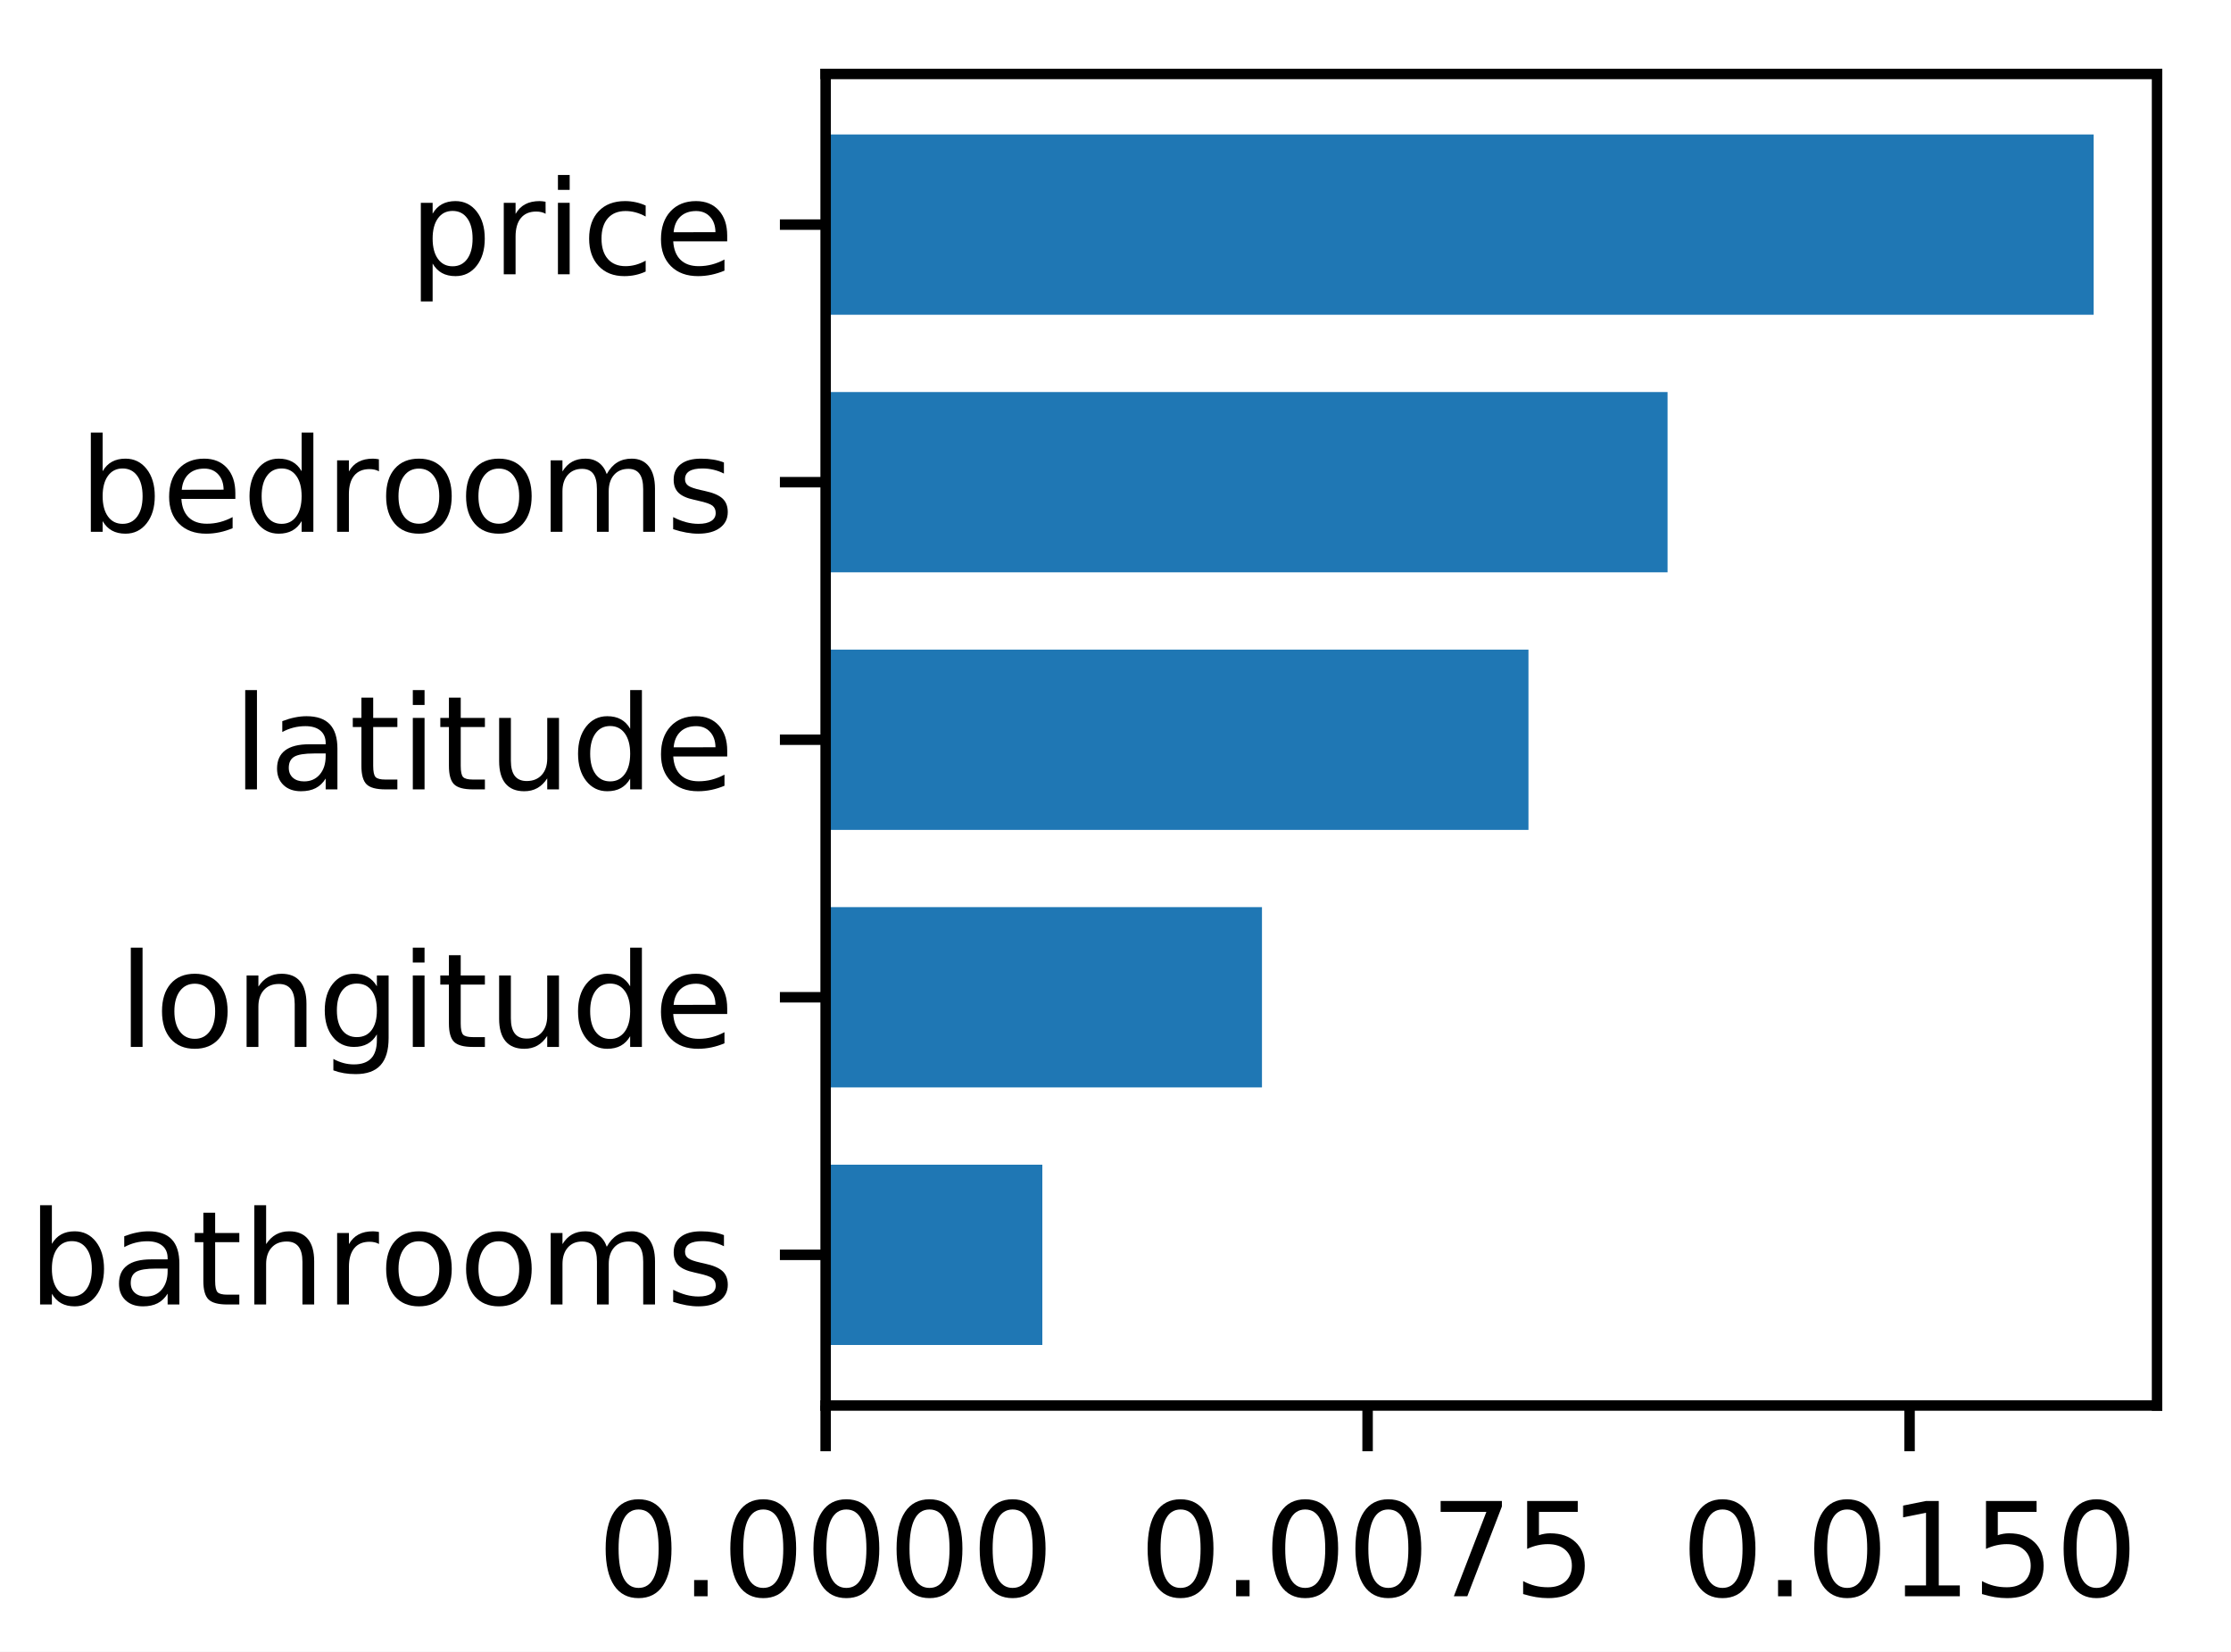
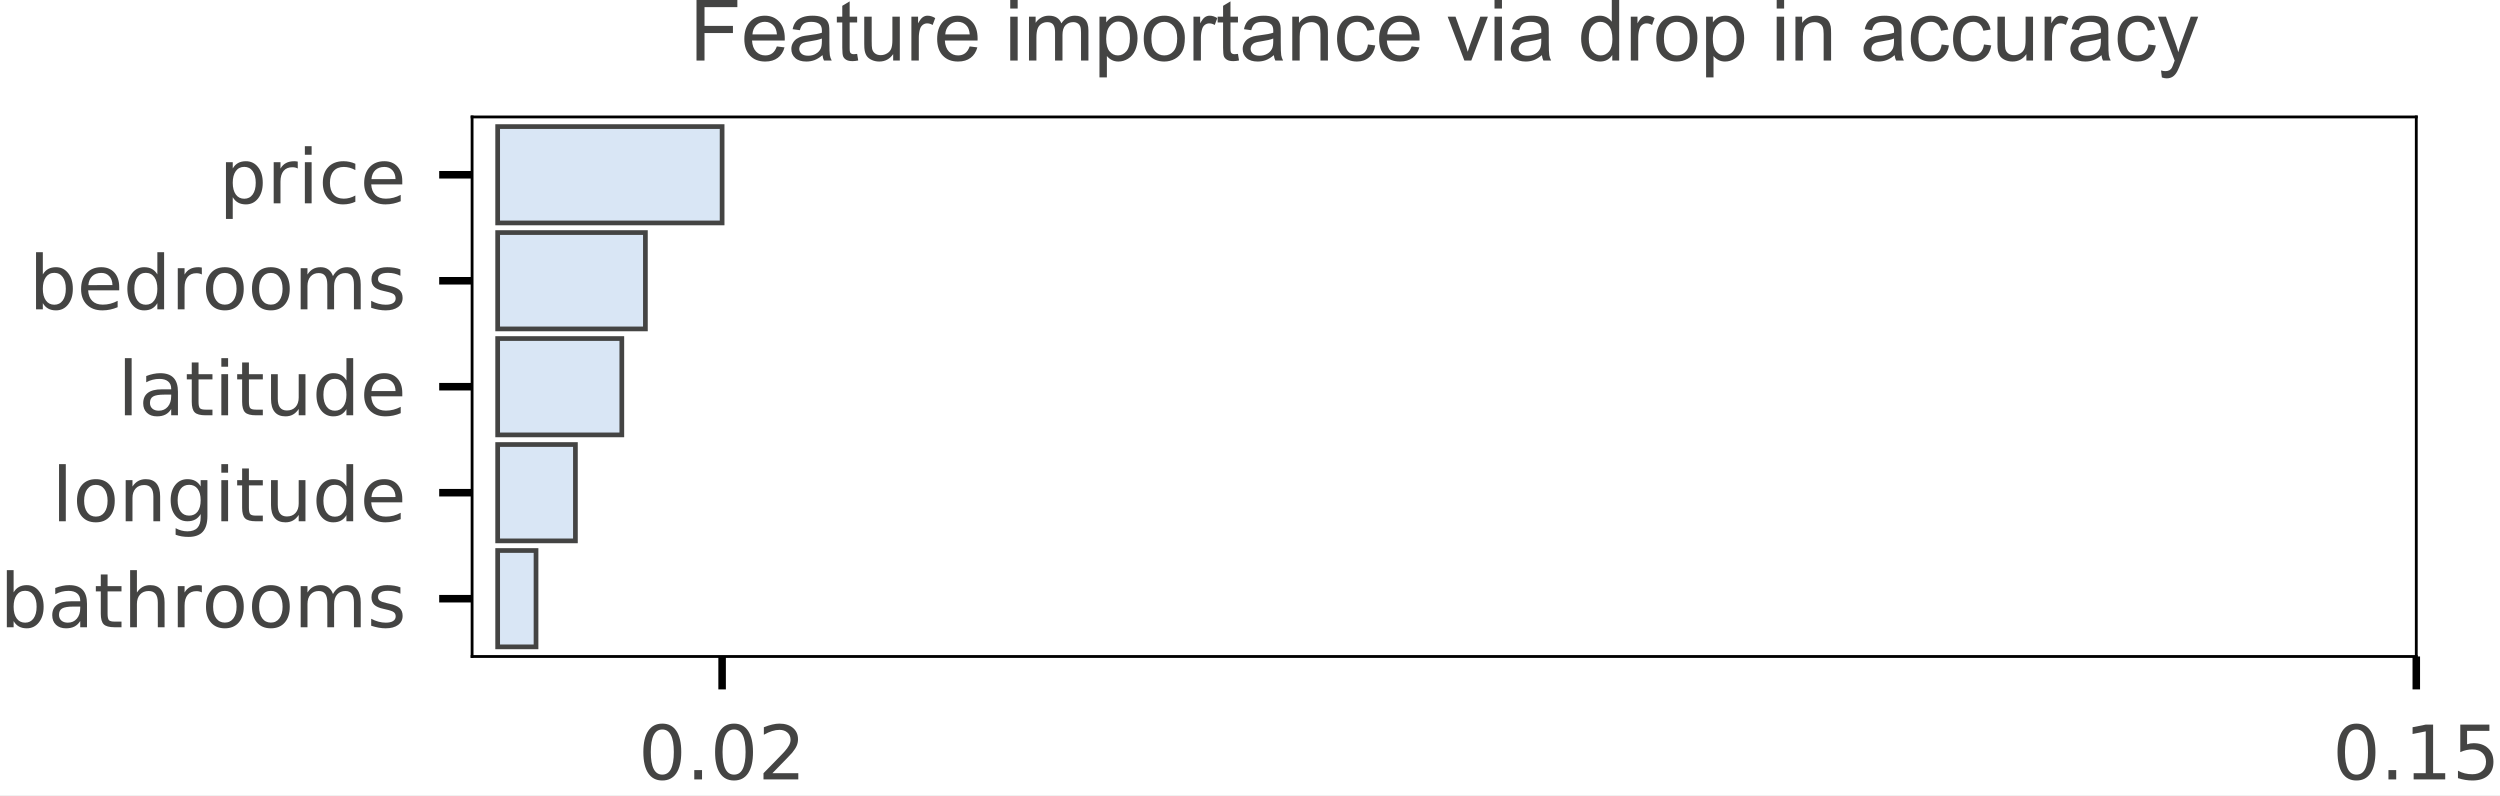
- <svg xmlns="http://www.w3.org/2000/svg" xmlns:xlink="http://www.w3.org/1999/xlink" height="126.398pt" version="1.1" viewBox="0 0 170.75 126.398" width="170.75pt">
+ <svg xmlns="http://www.w3.org/2000/svg" xmlns:xlink="http://www.w3.org/1999/xlink" height="84.585pt" version="1.1" viewBox="0 0 265.967 84.585" width="265.967pt">
  <defs>
    <style type="text/css">
*{stroke-linecap:butt;stroke-linejoin:round;}
  </style>
  </defs>
  <g id="figure_1">
    <g id="patch_1">
-       <path d="M 0 126.398  L 170.75 126.398  L 170.75 0  L 0 0  z " style="fill:#ffffff;" />
+       <path d="M 0 84.585  L 265.967 84.585  L 265.967 0  L 0 0  z " style="fill:#ffffff;" />
    </g>
    <g id="axes_1">
      <g id="patch_2">
-         <path d="M 63.19 107.56  L 165.09 107.56  L 165.09 5.66  L 63.19 5.66  z " style="fill:#ffffff;" />
+         <path d="M 50.224 69.842  L 257.061 69.842  L 257.061 12.442  L 50.224 12.442  z " style="fill:#ffffff;" />
      </g>
      <g id="patch_3">
-         <path clip-path="url(#p3dbb330b33)" d="M 63.19 102.928  L 79.775 102.928  L 79.775 89.131  L 63.19 89.131  z " style="fill:#1f77b4;" />
+         <path clip-path="url(#p0bde8d46e2)" d="M 52.945 13.467  L 76.823 13.467  L 76.823 23.717  L 52.945 23.717  z " style="fill:#d9e6f5;stroke:#444443;stroke-linejoin:miter;stroke-width:0.5;" />
      </g>
      <g id="patch_4">
-         <path clip-path="url(#p3dbb330b33)" d="M 63.19 83.218  L 96.585 83.218  L 96.585 69.421  L 63.19 69.421  z " style="fill:#1f77b4;" />
+         <path clip-path="url(#p0bde8d46e2)" d="M 52.945 24.742  L 68.662 24.742  L 68.662 34.992  L 52.945 34.992  z " style="fill:#d9e6f5;stroke:#444443;stroke-linejoin:miter;stroke-width:0.5;" />
      </g>
      <g id="patch_5">
-         <path clip-path="url(#p3dbb330b33)" d="M 63.19 63.508  L 116.981 63.508  L 116.981 49.712  L 63.19 49.712  z " style="fill:#1f77b4;" />
+         <path clip-path="url(#p0bde8d46e2)" d="M 52.945 36.017  L 66.153 36.017  L 66.153 46.267  L 52.945 46.267  z " style="fill:#d9e6f5;stroke:#444443;stroke-linejoin:miter;stroke-width:0.5;" />
      </g>
      <g id="patch_6">
-         <path clip-path="url(#p3dbb330b33)" d="M 63.19 43.799  L 127.627 43.799  L 127.627 30.002  L 63.19 30.002  z " style="fill:#1f77b4;" />
+         <path clip-path="url(#p0bde8d46e2)" d="M 52.945 47.292  L 61.217 47.292  L 61.217 57.542  L 52.945 57.542  z " style="fill:#d9e6f5;stroke:#444443;stroke-linejoin:miter;stroke-width:0.5;" />
      </g>
      <g id="patch_7">
-         <path clip-path="url(#p3dbb330b33)" d="M 63.19 24.089  L 160.237 24.089  L 160.237 10.292  L 63.19 10.292  z " style="fill:#1f77b4;" />
+         <path clip-path="url(#p0bde8d46e2)" d="M 52.945 58.567  L 57.026 58.567  L 57.026 68.817  L 52.945 68.817  z " style="fill:#d9e6f5;stroke:#444443;stroke-linejoin:miter;stroke-width:0.5;" />
      </g>
      <g id="matplotlib.axis_1">
        <g id="xtick_1">
          <g id="line2d_1">
            <defs>
-               <path d="M 0 0  L 0 3.5  " id="m2625e9da99" style="stroke:#000000;stroke-width:0.8;" />
-             </defs>
-             <g>
-               <use style="stroke:#000000;stroke-width:0.8;" x="63.19" xlink:href="#m2625e9da99" y="107.56" />
+               <path d="M 0 0  L 0 3.5  " id="m0cca041484" style="stroke:#000000;stroke-width:0.8;" />
+             </defs>
+             <g>
+               <use style="stroke:#000000;stroke-width:0.8;" x="76.823" xlink:href="#m0cca041484" y="69.842" />
            </g>
          </g>
          <g id="text_1">
            <defs>
              <path d="M 31.781 66.406  Q 24.172 66.406 20.328 58.906  Q 16.5 51.422 16.5 36.375  Q 16.5 21.391 20.328 13.891  Q 24.172 6.391 31.781 6.391  Q 39.453 6.391 43.281 13.891  Q 47.125 21.391 47.125 36.375  Q 47.125 51.422 43.281 58.906  Q 39.453 66.406 31.781 66.406  z M 31.781 74.219  Q 44.047 74.219 50.516 64.516  Q 56.984 54.828 56.984 36.375  Q 56.984 17.969 50.516 8.266  Q 44.047 -1.422 31.781 -1.422  Q 19.531 -1.422 13.062 8.266  Q 6.594 17.969 6.594 36.375  Q 6.594 54.828 13.062 64.516  Q 19.531 74.219 31.781 74.219  z " id="DejaVuSans-30" />
              <path d="M 10.688 12.406  L 21 12.406  L 21 0  L 10.688 0  z " id="DejaVuSans-2e" />
-             </defs>
-             <g transform="translate(45.69438 122.1584)scale(0.1 -0.1)">
+               <path d="M 19.188 8.297  L 53.609 8.297  L 53.609 0  L 7.328 0  L 7.328 8.297  Q 12.938 14.109 22.625 23.891  Q 32.328 33.688 34.812 36.531  Q 39.547 41.844 41.422 45.531  Q 43.312 49.219 43.312 52.781  Q 43.312 58.594 39.234 62.25  Q 35.156 65.922 28.609 65.922  Q 23.969 65.922 18.812 64.312  Q 13.672 62.703 7.812 59.422  L 7.812 69.391  Q 13.766 71.781 18.938 73  Q 24.125 74.219 28.422 74.219  Q 39.75 74.219 46.484 68.547  Q 53.219 62.891 53.219 53.422  Q 53.219 48.922 51.531 44.891  Q 49.859 40.875 45.406 35.406  Q 44.188 33.984 37.641 27.219  Q 31.109 20.453 19.188 8.297  z " id="DejaVuSans-32" />
+             </defs>
+             <g style="fill:#444443;" transform="translate(67.91709 82.92078)scale(0.08 -0.08)">
              <use xlink:href="#DejaVuSans-30" />
              <use x="63.623" xlink:href="#DejaVuSans-2e" />
              <use x="95.41" xlink:href="#DejaVuSans-30" />
-               <use x="159.033" xlink:href="#DejaVuSans-30" />
-               <use x="222.656" xlink:href="#DejaVuSans-30" />
-               <use x="286.279" xlink:href="#DejaVuSans-30" />
+               <use x="159.033" xlink:href="#DejaVuSans-32" />
            </g>
          </g>
        </g>
        <g id="xtick_2">
          <g id="line2d_2">
            <g>
-               <use style="stroke:#000000;stroke-width:0.8;" x="104.669" xlink:href="#m2625e9da99" y="107.56" />
+               <use style="stroke:#000000;stroke-width:0.8;" x="257.061" xlink:href="#m0cca041484" y="69.842" />
            </g>
          </g>
          <g id="text_2">
            <defs>
-               <path d="M 8.203 72.906  L 55.078 72.906  L 55.078 68.703  L 28.609 0  L 18.312 0  L 43.219 64.594  L 8.203 64.594  z " id="DejaVuSans-37" />
+               <path d="M 12.406 8.297  L 28.516 8.297  L 28.516 63.922  L 10.984 60.406  L 10.984 69.391  L 28.422 72.906  L 38.281 72.906  L 38.281 8.297  L 54.391 8.297  L 54.391 0  L 12.406 0  z " id="DejaVuSans-31" />
              <path d="M 10.797 72.906  L 49.516 72.906  L 49.516 64.594  L 19.828 64.594  L 19.828 46.734  Q 21.969 47.469 24.109 47.828  Q 26.266 48.188 28.422 48.188  Q 40.625 48.188 47.75 41.5  Q 54.891 34.812 54.891 23.391  Q 54.891 11.625 47.562 5.094  Q 40.234 -1.422 26.906 -1.422  Q 22.312 -1.422 17.547 -0.641  Q 12.797 0.141 7.719 1.703  L 7.719 11.625  Q 12.109 9.234 16.797 8.062  Q 21.484 6.891 26.703 6.891  Q 35.156 6.891 40.078 11.328  Q 45.016 15.766 45.016 23.391  Q 45.016 31 40.078 35.438  Q 35.156 39.891 26.703 39.891  Q 22.75 39.891 18.812 39.016  Q 14.891 38.141 10.797 36.281  z " id="DejaVuSans-35" />
            </defs>
-             <g transform="translate(87.17383 122.1584)scale(0.1 -0.1)">
+             <g style="fill:#444443;" transform="translate(248.155 82.92078)scale(0.08 -0.08)">
              <use xlink:href="#DejaVuSans-30" />
              <use x="63.623" xlink:href="#DejaVuSans-2e" />
-               <use x="95.41" xlink:href="#DejaVuSans-30" />
-               <use x="159.033" xlink:href="#DejaVuSans-30" />
-               <use x="222.656" xlink:href="#DejaVuSans-37" />
-               <use x="286.279" xlink:href="#DejaVuSans-35" />
-             </g>
-           </g>
-         </g>
-         <g id="xtick_3">
-           <g id="line2d_3">
-             <g>
-               <use style="stroke:#000000;stroke-width:0.8;" x="146.149" xlink:href="#m2625e9da99" y="107.56" />
-             </g>
-           </g>
-           <g id="text_3">
-             <defs>
-               <path d="M 12.406 8.297  L 28.516 8.297  L 28.516 63.922  L 10.984 60.406  L 10.984 69.391  L 28.422 72.906  L 38.281 72.906  L 38.281 8.297  L 54.391 8.297  L 54.391 0  L 12.406 0  z " id="DejaVuSans-31" />
-             </defs>
-             <g transform="translate(128.6533 122.1584)scale(0.1 -0.1)">
-               <use xlink:href="#DejaVuSans-30" />
-               <use x="63.623" xlink:href="#DejaVuSans-2e" />
-               <use x="95.41" xlink:href="#DejaVuSans-30" />
-               <use x="159.033" xlink:href="#DejaVuSans-31" />
-               <use x="222.656" xlink:href="#DejaVuSans-35" />
-               <use x="286.279" xlink:href="#DejaVuSans-30" />
+               <use x="95.41" xlink:href="#DejaVuSans-31" />
+               <use x="159.033" xlink:href="#DejaVuSans-35" />
            </g>
          </g>
        </g>
      </g>
      <g id="matplotlib.axis_2">
        <g id="ytick_1">
+           <g id="line2d_3">
+             <defs>
+               <path d="M 0 0  L -3.5 0  " id="md24288e0cf" style="stroke:#000000;stroke-width:0.8;" />
+             </defs>
+             <g>
+               <use style="stroke:#000000;stroke-width:0.8;" x="50.224" xlink:href="#md24288e0cf" y="18.592" />
+             </g>
+           </g>
+           <g id="text_3">
+             <defs>
+               <path d="M 18.109 8.203  L 18.109 -20.797  L 9.078 -20.797  L 9.078 54.688  L 18.109 54.688  L 18.109 46.391  Q 20.953 51.266 25.266 53.625  Q 29.594 56 35.594 56  Q 45.562 56 51.781 48.094  Q 58.016 40.188 58.016 27.297  Q 58.016 14.406 51.781 6.484  Q 45.562 -1.422 35.594 -1.422  Q 29.594 -1.422 25.266 0.953  Q 20.953 3.328 18.109 8.203  z M 48.688 27.297  Q 48.688 37.203 44.609 42.844  Q 40.531 48.484 33.406 48.484  Q 26.266 48.484 22.188 42.844  Q 18.109 37.203 18.109 27.297  Q 18.109 17.391 22.188 11.75  Q 26.266 6.109 33.406 6.109  Q 40.531 6.109 44.609 11.75  Q 48.688 17.391 48.688 27.297  z " id="DejaVuSans-70" />
+               <path d="M 41.109 46.297  Q 39.594 47.172 37.812 47.578  Q 36.031 48 33.891 48  Q 26.266 48 22.188 43.047  Q 18.109 38.094 18.109 28.812  L 18.109 0  L 9.078 0  L 9.078 54.688  L 18.109 54.688  L 18.109 46.188  Q 20.953 51.172 25.484 53.578  Q 30.031 56 36.531 56  Q 37.453 56 38.578 55.875  Q 39.703 55.766 41.062 55.516  z " id="DejaVuSans-72" />
+               <path d="M 9.422 54.688  L 18.406 54.688  L 18.406 0  L 9.422 0  z M 9.422 75.984  L 18.406 75.984  L 18.406 64.594  L 9.422 64.594  z " id="DejaVuSans-69" />
+               <path d="M 48.781 52.594  L 48.781 44.188  Q 44.969 46.297 41.141 47.344  Q 37.312 48.391 33.406 48.391  Q 24.656 48.391 19.812 42.844  Q 14.984 37.312 14.984 27.297  Q 14.984 17.281 19.812 11.734  Q 24.656 6.203 33.406 6.203  Q 37.312 6.203 41.141 7.25  Q 44.969 8.297 48.781 10.406  L 48.781 2.094  Q 45.016 0.344 40.984 -0.531  Q 36.969 -1.422 32.422 -1.422  Q 20.062 -1.422 12.781 6.344  Q 5.516 14.109 5.516 27.297  Q 5.516 40.672 12.859 48.328  Q 20.219 56 33.016 56  Q 37.156 56 41.109 55.141  Q 45.062 54.297 48.781 52.594  z " id="DejaVuSans-63" />
+               <path d="M 56.203 29.594  L 56.203 25.203  L 14.891 25.203  Q 15.484 15.922 20.484 11.062  Q 25.484 6.203 34.422 6.203  Q 39.594 6.203 44.453 7.469  Q 49.312 8.734 54.109 11.281  L 54.109 2.781  Q 49.266 0.734 44.188 -0.344  Q 39.109 -1.422 33.891 -1.422  Q 20.797 -1.422 13.156 6.188  Q 5.516 13.812 5.516 26.812  Q 5.516 40.234 12.766 48.109  Q 20.016 56 32.328 56  Q 43.359 56 49.781 48.891  Q 56.203 41.797 56.203 29.594  z M 47.219 32.234  Q 47.125 39.594 43.094 43.984  Q 39.062 48.391 32.422 48.391  Q 24.906 48.391 20.391 44.141  Q 15.875 39.891 15.188 32.172  z " id="DejaVuSans-65" />
+             </defs>
+             <g style="fill:#444443;" transform="translate(23.3125 21.63141)scale(0.08 -0.08)">
+               <use xlink:href="#DejaVuSans-70" />
+               <use x="63.477" xlink:href="#DejaVuSans-72" />
+               <use x="104.59" xlink:href="#DejaVuSans-69" />
+               <use x="132.373" xlink:href="#DejaVuSans-63" />
+               <use x="187.354" xlink:href="#DejaVuSans-65" />
+             </g>
+           </g>
+         </g>
+         <g id="ytick_2">
          <g id="line2d_4">
-             <defs>
-               <path d="M 0 0  L -3.5 0  " id="mf8d663010f" style="stroke:#000000;stroke-width:0.8;" />
-             </defs>
-             <g>
-               <use style="stroke:#000000;stroke-width:0.8;" x="63.19" xlink:href="#mf8d663010f" y="96.03" />
+             <g>
+               <use style="stroke:#000000;stroke-width:0.8;" x="50.224" xlink:href="#md24288e0cf" y="29.867" />
            </g>
          </g>
          <g id="text_4">
            <defs>
              <path d="M 48.688 27.297  Q 48.688 37.203 44.609 42.844  Q 40.531 48.484 33.406 48.484  Q 26.266 48.484 22.188 42.844  Q 18.109 37.203 18.109 27.297  Q 18.109 17.391 22.188 11.75  Q 26.266 6.109 33.406 6.109  Q 40.531 6.109 44.609 11.75  Q 48.688 17.391 48.688 27.297  z M 18.109 46.391  Q 20.953 51.266 25.266 53.625  Q 29.594 56 35.594 56  Q 45.562 56 51.781 48.094  Q 58.016 40.188 58.016 27.297  Q 58.016 14.406 51.781 6.484  Q 45.562 -1.422 35.594 -1.422  Q 29.594 -1.422 25.266 0.953  Q 20.953 3.328 18.109 8.203  L 18.109 0  L 9.078 0  L 9.078 75.984  L 18.109 75.984  z " id="DejaVuSans-62" />
-               <path d="M 34.281 27.484  Q 23.391 27.484 19.188 25  Q 14.984 22.516 14.984 16.5  Q 14.984 11.719 18.141 8.906  Q 21.297 6.109 26.703 6.109  Q 34.188 6.109 38.703 11.406  Q 43.219 16.703 43.219 25.484  L 43.219 27.484  z M 52.203 31.203  L 52.203 0  L 43.219 0  L 43.219 8.297  Q 40.141 3.328 35.547 0.953  Q 30.953 -1.422 24.312 -1.422  Q 15.922 -1.422 10.953 3.297  Q 6 8.016 6 15.922  Q 6 25.141 12.172 29.828  Q 18.359 34.516 30.609 34.516  L 43.219 34.516  L 43.219 35.406  Q 43.219 41.609 39.141 45  Q 35.062 48.391 27.688 48.391  Q 23 48.391 18.547 47.266  Q 14.109 46.141 10.016 43.891  L 10.016 52.203  Q 14.938 54.109 19.578 55.047  Q 24.219 56 28.609 56  Q 40.484 56 46.344 49.844  Q 52.203 43.703 52.203 31.203  z " id="DejaVuSans-61" />
-               <path d="M 18.312 70.219  L 18.312 54.688  L 36.812 54.688  L 36.812 47.703  L 18.312 47.703  L 18.312 18.016  Q 18.312 11.328 20.141 9.422  Q 21.969 7.516 27.594 7.516  L 36.812 7.516  L 36.812 0  L 27.594 0  Q 17.188 0 13.234 3.875  Q 9.281 7.766 9.281 18.016  L 9.281 47.703  L 2.688 47.703  L 2.688 54.688  L 9.281 54.688  L 9.281 70.219  z " id="DejaVuSans-74" />
-               <path d="M 54.891 33.016  L 54.891 0  L 45.906 0  L 45.906 32.719  Q 45.906 40.484 42.875 44.328  Q 39.844 48.188 33.797 48.188  Q 26.516 48.188 22.312 43.547  Q 18.109 38.922 18.109 30.906  L 18.109 0  L 9.078 0  L 9.078 75.984  L 18.109 75.984  L 18.109 46.188  Q 21.344 51.125 25.703 53.562  Q 30.078 56 35.797 56  Q 45.219 56 50.047 50.172  Q 54.891 44.344 54.891 33.016  z " id="DejaVuSans-68" />
-               <path d="M 41.109 46.297  Q 39.594 47.172 37.812 47.578  Q 36.031 48 33.891 48  Q 26.266 48 22.188 43.047  Q 18.109 38.094 18.109 28.812  L 18.109 0  L 9.078 0  L 9.078 54.688  L 18.109 54.688  L 18.109 46.188  Q 20.953 51.172 25.484 53.578  Q 30.031 56 36.531 56  Q 37.453 56 38.578 55.875  Q 39.703 55.766 41.062 55.516  z " id="DejaVuSans-72" />
+               <path d="M 45.406 46.391  L 45.406 75.984  L 54.391 75.984  L 54.391 0  L 45.406 0  L 45.406 8.203  Q 42.578 3.328 38.25 0.953  Q 33.938 -1.422 27.875 -1.422  Q 17.969 -1.422 11.734 6.484  Q 5.516 14.406 5.516 27.297  Q 5.516 40.188 11.734 48.094  Q 17.969 56 27.875 56  Q 33.938 56 38.25 53.625  Q 42.578 51.266 45.406 46.391  z M 14.797 27.297  Q 14.797 17.391 18.875 11.75  Q 22.953 6.109 30.078 6.109  Q 37.203 6.109 41.297 11.75  Q 45.406 17.391 45.406 27.297  Q 45.406 37.203 41.297 42.844  Q 37.203 48.484 30.078 48.484  Q 22.953 48.484 18.875 42.844  Q 14.797 37.203 14.797 27.297  z " id="DejaVuSans-64" />
              <path d="M 30.609 48.391  Q 23.391 48.391 19.188 42.75  Q 14.984 37.109 14.984 27.297  Q 14.984 17.484 19.156 11.844  Q 23.344 6.203 30.609 6.203  Q 37.797 6.203 41.984 11.859  Q 46.188 17.531 46.188 27.297  Q 46.188 37.016 41.984 42.703  Q 37.797 48.391 30.609 48.391  z M 30.609 56  Q 42.328 56 49.016 48.375  Q 55.719 40.766 55.719 27.297  Q 55.719 13.875 49.016 6.219  Q 42.328 -1.422 30.609 -1.422  Q 18.844 -1.422 12.172 6.219  Q 5.516 13.875 5.516 27.297  Q 5.516 40.766 12.172 48.375  Q 18.844 56 30.609 56  z " id="DejaVuSans-6f" />
              <path d="M 52 44.188  Q 55.375 50.25 60.062 53.125  Q 64.75 56 71.094 56  Q 79.641 56 84.281 50.016  Q 88.922 44.047 88.922 33.016  L 88.922 0  L 79.891 0  L 79.891 32.719  Q 79.891 40.578 77.094 44.375  Q 74.312 48.188 68.609 48.188  Q 61.625 48.188 57.562 43.547  Q 53.516 38.922 53.516 30.906  L 53.516 0  L 44.484 0  L 44.484 32.719  Q 44.484 40.625 41.703 44.406  Q 38.922 48.188 33.109 48.188  Q 26.219 48.188 22.156 43.531  Q 18.109 38.875 18.109 30.906  L 18.109 0  L 9.078 0  L 9.078 54.688  L 18.109 54.688  L 18.109 46.188  Q 21.188 51.219 25.484 53.609  Q 29.781 56 35.688 56  Q 41.656 56 45.828 52.969  Q 50 49.953 52 44.188  z " id="DejaVuSans-6d" />
              <path d="M 44.281 53.078  L 44.281 44.578  Q 40.484 46.531 36.375 47.5  Q 32.281 48.484 27.875 48.484  Q 21.188 48.484 17.844 46.438  Q 14.5 44.391 14.5 40.281  Q 14.5 37.156 16.891 35.375  Q 19.281 33.594 26.516 31.984  L 29.594 31.297  Q 39.156 29.25 43.188 25.516  Q 47.219 21.781 47.219 15.094  Q 47.219 7.469 41.188 3.016  Q 35.156 -1.422 24.609 -1.422  Q 20.219 -1.422 15.453 -0.562  Q 10.688 0.297 5.422 2  L 5.422 11.281  Q 10.406 8.688 15.234 7.391  Q 20.062 6.109 24.812 6.109  Q 31.156 6.109 34.562 8.281  Q 37.984 10.453 37.984 14.406  Q 37.984 18.062 35.516 20.016  Q 33.062 21.969 24.703 23.781  L 21.578 24.516  Q 13.234 26.266 9.516 29.906  Q 5.812 33.547 5.812 39.891  Q 5.812 47.609 11.281 51.797  Q 16.75 56 26.812 56  Q 31.781 56 36.172 55.266  Q 40.578 54.547 44.281 53.078  z " id="DejaVuSans-73" />
            </defs>
-             <g transform="translate(2.16 99.82895)scale(0.1 -0.1)">
+             <g style="fill:#444443;" transform="translate(3.1075 32.90641)scale(0.08 -0.08)">
+               <use xlink:href="#DejaVuSans-62" />
+               <use x="63.477" xlink:href="#DejaVuSans-65" />
+               <use x="125" xlink:href="#DejaVuSans-64" />
+               <use x="188.477" xlink:href="#DejaVuSans-72" />
+               <use x="229.559" xlink:href="#DejaVuSans-6f" />
+               <use x="290.74" xlink:href="#DejaVuSans-6f" />
+               <use x="351.922" xlink:href="#DejaVuSans-6d" />
+               <use x="449.334" xlink:href="#DejaVuSans-73" />
+             </g>
+           </g>
+         </g>
+         <g id="ytick_3">
+           <g id="line2d_5">
+             <g>
+               <use style="stroke:#000000;stroke-width:0.8;" x="50.224" xlink:href="#md24288e0cf" y="41.142" />
+             </g>
+           </g>
+           <g id="text_5">
+             <defs>
+               <path d="M 9.422 75.984  L 18.406 75.984  L 18.406 0  L 9.422 0  z " id="DejaVuSans-6c" />
+               <path d="M 34.281 27.484  Q 23.391 27.484 19.188 25  Q 14.984 22.516 14.984 16.5  Q 14.984 11.719 18.141 8.906  Q 21.297 6.109 26.703 6.109  Q 34.188 6.109 38.703 11.406  Q 43.219 16.703 43.219 25.484  L 43.219 27.484  z M 52.203 31.203  L 52.203 0  L 43.219 0  L 43.219 8.297  Q 40.141 3.328 35.547 0.953  Q 30.953 -1.422 24.312 -1.422  Q 15.922 -1.422 10.953 3.297  Q 6 8.016 6 15.922  Q 6 25.141 12.172 29.828  Q 18.359 34.516 30.609 34.516  L 43.219 34.516  L 43.219 35.406  Q 43.219 41.609 39.141 45  Q 35.062 48.391 27.688 48.391  Q 23 48.391 18.547 47.266  Q 14.109 46.141 10.016 43.891  L 10.016 52.203  Q 14.938 54.109 19.578 55.047  Q 24.219 56 28.609 56  Q 40.484 56 46.344 49.844  Q 52.203 43.703 52.203 31.203  z " id="DejaVuSans-61" />
+               <path d="M 18.312 70.219  L 18.312 54.688  L 36.812 54.688  L 36.812 47.703  L 18.312 47.703  L 18.312 18.016  Q 18.312 11.328 20.141 9.422  Q 21.969 7.516 27.594 7.516  L 36.812 7.516  L 36.812 0  L 27.594 0  Q 17.188 0 13.234 3.875  Q 9.281 7.766 9.281 18.016  L 9.281 47.703  L 2.688 47.703  L 2.688 54.688  L 9.281 54.688  L 9.281 70.219  z " id="DejaVuSans-74" />
+               <path d="M 8.5 21.578  L 8.5 54.688  L 17.484 54.688  L 17.484 21.922  Q 17.484 14.156 20.5 10.266  Q 23.531 6.391 29.594 6.391  Q 36.859 6.391 41.078 11.031  Q 45.312 15.672 45.312 23.688  L 45.312 54.688  L 54.297 54.688  L 54.297 0  L 45.312 0  L 45.312 8.406  Q 42.047 3.422 37.719 1  Q 33.406 -1.422 27.688 -1.422  Q 18.266 -1.422 13.375 4.438  Q 8.5 10.297 8.5 21.578  z M 31.109 56  z " id="DejaVuSans-75" />
+             </defs>
+             <g style="fill:#444443;" transform="translate(12.5325 44.18141)scale(0.08 -0.08)">
+               <use xlink:href="#DejaVuSans-6c" />
+               <use x="27.783" xlink:href="#DejaVuSans-61" />
+               <use x="89.062" xlink:href="#DejaVuSans-74" />
+               <use x="128.271" xlink:href="#DejaVuSans-69" />
+               <use x="156.055" xlink:href="#DejaVuSans-74" />
+               <use x="195.264" xlink:href="#DejaVuSans-75" />
+               <use x="258.643" xlink:href="#DejaVuSans-64" />
+               <use x="322.119" xlink:href="#DejaVuSans-65" />
+             </g>
+           </g>
+         </g>
+         <g id="ytick_4">
+           <g id="line2d_6">
+             <g>
+               <use style="stroke:#000000;stroke-width:0.8;" x="50.224" xlink:href="#md24288e0cf" y="52.417" />
+             </g>
+           </g>
+           <g id="text_6">
+             <defs>
+               <path d="M 54.891 33.016  L 54.891 0  L 45.906 0  L 45.906 32.719  Q 45.906 40.484 42.875 44.328  Q 39.844 48.188 33.797 48.188  Q 26.516 48.188 22.312 43.547  Q 18.109 38.922 18.109 30.906  L 18.109 0  L 9.078 0  L 9.078 54.688  L 18.109 54.688  L 18.109 46.188  Q 21.344 51.125 25.703 53.562  Q 30.078 56 35.797 56  Q 45.219 56 50.047 50.172  Q 54.891 44.344 54.891 33.016  z " id="DejaVuSans-6e" />
+               <path d="M 45.406 27.984  Q 45.406 37.75 41.375 43.109  Q 37.359 48.484 30.078 48.484  Q 22.859 48.484 18.828 43.109  Q 14.797 37.75 14.797 27.984  Q 14.797 18.266 18.828 12.891  Q 22.859 7.516 30.078 7.516  Q 37.359 7.516 41.375 12.891  Q 45.406 18.266 45.406 27.984  z M 54.391 6.781  Q 54.391 -7.172 48.188 -13.984  Q 42 -20.797 29.203 -20.797  Q 24.469 -20.797 20.266 -20.094  Q 16.062 -19.391 12.109 -17.922  L 12.109 -9.188  Q 16.062 -11.328 19.922 -12.344  Q 23.781 -13.375 27.781 -13.375  Q 36.625 -13.375 41.016 -8.766  Q 45.406 -4.156 45.406 5.172  L 45.406 9.625  Q 42.625 4.781 38.281 2.391  Q 33.938 0 27.875 0  Q 17.828 0 11.672 7.656  Q 5.516 15.328 5.516 27.984  Q 5.516 40.672 11.672 48.328  Q 17.828 56 27.875 56  Q 33.938 56 38.281 53.609  Q 42.625 51.219 45.406 46.391  L 45.406 54.688  L 54.391 54.688  z " id="DejaVuSans-67" />
+             </defs>
+             <g style="fill:#444443;" transform="translate(5.5275 55.45641)scale(0.08 -0.08)">
+               <use xlink:href="#DejaVuSans-6c" />
+               <use x="27.783" xlink:href="#DejaVuSans-6f" />
+               <use x="88.965" xlink:href="#DejaVuSans-6e" />
+               <use x="152.344" xlink:href="#DejaVuSans-67" />
+               <use x="215.82" xlink:href="#DejaVuSans-69" />
+               <use x="243.604" xlink:href="#DejaVuSans-74" />
+               <use x="282.812" xlink:href="#DejaVuSans-75" />
+               <use x="346.191" xlink:href="#DejaVuSans-64" />
+               <use x="409.668" xlink:href="#DejaVuSans-65" />
+             </g>
+           </g>
+         </g>
+         <g id="ytick_5">
+           <g id="line2d_7">
+             <g>
+               <use style="stroke:#000000;stroke-width:0.8;" x="50.224" xlink:href="#md24288e0cf" y="63.692" />
+             </g>
+           </g>
+           <g id="text_7">
+             <defs>
+               <path d="M 54.891 33.016  L 54.891 0  L 45.906 0  L 45.906 32.719  Q 45.906 40.484 42.875 44.328  Q 39.844 48.188 33.797 48.188  Q 26.516 48.188 22.312 43.547  Q 18.109 38.922 18.109 30.906  L 18.109 0  L 9.078 0  L 9.078 75.984  L 18.109 75.984  L 18.109 46.188  Q 21.344 51.125 25.703 53.562  Q 30.078 56 35.797 56  Q 45.219 56 50.047 50.172  Q 54.891 44.344 54.891 33.016  z " id="DejaVuSans-68" />
+             </defs>
+             <g style="fill:#444443;" transform="translate(0 66.73141)scale(0.08 -0.08)">
              <use xlink:href="#DejaVuSans-62" />
              <use x="63.477" xlink:href="#DejaVuSans-61" />
              <use x="124.756" xlink:href="#DejaVuSans-74" />
              <use x="163.965" xlink:href="#DejaVuSans-68" />
              <use x="227.344" xlink:href="#DejaVuSans-72" />
              <use x="268.426" xlink:href="#DejaVuSans-6f" />
              <use x="329.607" xlink:href="#DejaVuSans-6f" />
              <use x="390.789" xlink:href="#DejaVuSans-6d" />
              <use x="488.201" xlink:href="#DejaVuSans-73" />
            </g>
          </g>
        </g>
-         <g id="ytick_2">
-           <g id="line2d_5">
-             <g>
-               <use style="stroke:#000000;stroke-width:0.8;" x="63.19" xlink:href="#mf8d663010f" y="76.32" />
-             </g>
-           </g>
-           <g id="text_5">
-             <defs>
-               <path d="M 9.422 75.984  L 18.406 75.984  L 18.406 0  L 9.422 0  z " id="DejaVuSans-6c" />
-               <path d="M 54.891 33.016  L 54.891 0  L 45.906 0  L 45.906 32.719  Q 45.906 40.484 42.875 44.328  Q 39.844 48.188 33.797 48.188  Q 26.516 48.188 22.312 43.547  Q 18.109 38.922 18.109 30.906  L 18.109 0  L 9.078 0  L 9.078 54.688  L 18.109 54.688  L 18.109 46.188  Q 21.344 51.125 25.703 53.562  Q 30.078 56 35.797 56  Q 45.219 56 50.047 50.172  Q 54.891 44.344 54.891 33.016  z " id="DejaVuSans-6e" />
-               <path d="M 45.406 27.984  Q 45.406 37.75 41.375 43.109  Q 37.359 48.484 30.078 48.484  Q 22.859 48.484 18.828 43.109  Q 14.797 37.75 14.797 27.984  Q 14.797 18.266 18.828 12.891  Q 22.859 7.516 30.078 7.516  Q 37.359 7.516 41.375 12.891  Q 45.406 18.266 45.406 27.984  z M 54.391 6.781  Q 54.391 -7.172 48.188 -13.984  Q 42 -20.797 29.203 -20.797  Q 24.469 -20.797 20.266 -20.094  Q 16.062 -19.391 12.109 -17.922  L 12.109 -9.188  Q 16.062 -11.328 19.922 -12.344  Q 23.781 -13.375 27.781 -13.375  Q 36.625 -13.375 41.016 -8.766  Q 45.406 -4.156 45.406 5.172  L 45.406 9.625  Q 42.625 4.781 38.281 2.391  Q 33.938 0 27.875 0  Q 17.828 0 11.672 7.656  Q 5.516 15.328 5.516 27.984  Q 5.516 40.672 11.672 48.328  Q 17.828 56 27.875 56  Q 33.938 56 38.281 53.609  Q 42.625 51.219 45.406 46.391  L 45.406 54.688  L 54.391 54.688  z " id="DejaVuSans-67" />
-               <path d="M 9.422 54.688  L 18.406 54.688  L 18.406 0  L 9.422 0  z M 9.422 75.984  L 18.406 75.984  L 18.406 64.594  L 9.422 64.594  z " id="DejaVuSans-69" />
-               <path d="M 8.5 21.578  L 8.5 54.688  L 17.484 54.688  L 17.484 21.922  Q 17.484 14.156 20.5 10.266  Q 23.531 6.391 29.594 6.391  Q 36.859 6.391 41.078 11.031  Q 45.312 15.672 45.312 23.688  L 45.312 54.688  L 54.297 54.688  L 54.297 0  L 45.312 0  L 45.312 8.406  Q 42.047 3.422 37.719 1  Q 33.406 -1.422 27.688 -1.422  Q 18.266 -1.422 13.375 4.438  Q 8.5 10.297 8.5 21.578  z M 31.109 56  z " id="DejaVuSans-75" />
-               <path d="M 45.406 46.391  L 45.406 75.984  L 54.391 75.984  L 54.391 0  L 45.406 0  L 45.406 8.203  Q 42.578 3.328 38.25 0.953  Q 33.938 -1.422 27.875 -1.422  Q 17.969 -1.422 11.734 6.484  Q 5.516 14.406 5.516 27.297  Q 5.516 40.188 11.734 48.094  Q 17.969 56 27.875 56  Q 33.938 56 38.25 53.625  Q 42.578 51.266 45.406 46.391  z M 14.797 27.297  Q 14.797 17.391 18.875 11.75  Q 22.953 6.109 30.078 6.109  Q 37.203 6.109 41.297 11.75  Q 45.406 17.391 45.406 27.297  Q 45.406 37.203 41.297 42.844  Q 37.203 48.484 30.078 48.484  Q 22.953 48.484 18.875 42.844  Q 14.797 37.203 14.797 27.297  z " id="DejaVuSans-64" />
-               <path d="M 56.203 29.594  L 56.203 25.203  L 14.891 25.203  Q 15.484 15.922 20.484 11.062  Q 25.484 6.203 34.422 6.203  Q 39.594 6.203 44.453 7.469  Q 49.312 8.734 54.109 11.281  L 54.109 2.781  Q 49.266 0.734 44.188 -0.344  Q 39.109 -1.422 33.891 -1.422  Q 20.797 -1.422 13.156 6.188  Q 5.516 13.812 5.516 26.812  Q 5.516 40.234 12.766 48.109  Q 20.016 56 32.328 56  Q 43.359 56 49.781 48.891  Q 56.203 41.797 56.203 29.594  z M 47.219 32.234  Q 47.125 39.594 43.094 43.984  Q 39.062 48.391 32.422 48.391  Q 24.906 48.391 20.391 44.141  Q 15.875 39.891 15.188 32.172  z " id="DejaVuSans-65" />
-             </defs>
-             <g transform="translate(9.069375 80.11908)scale(0.1 -0.1)">
-               <use xlink:href="#DejaVuSans-6c" />
-               <use x="27.783" xlink:href="#DejaVuSans-6f" />
-               <use x="88.965" xlink:href="#DejaVuSans-6e" />
-               <use x="152.344" xlink:href="#DejaVuSans-67" />
-               <use x="215.82" xlink:href="#DejaVuSans-69" />
-               <use x="243.604" xlink:href="#DejaVuSans-74" />
-               <use x="282.812" xlink:href="#DejaVuSans-75" />
-               <use x="346.191" xlink:href="#DejaVuSans-64" />
-               <use x="409.668" xlink:href="#DejaVuSans-65" />
-             </g>
-           </g>
-         </g>
-         <g id="ytick_3">
-           <g id="line2d_6">
-             <g>
-               <use style="stroke:#000000;stroke-width:0.8;" x="63.19" xlink:href="#mf8d663010f" y="56.61" />
-             </g>
-           </g>
-           <g id="text_6">
-             <g transform="translate(17.82562 60.40922)scale(0.1 -0.1)">
-               <use xlink:href="#DejaVuSans-6c" />
-               <use x="27.783" xlink:href="#DejaVuSans-61" />
-               <use x="89.062" xlink:href="#DejaVuSans-74" />
-               <use x="128.271" xlink:href="#DejaVuSans-69" />
-               <use x="156.055" xlink:href="#DejaVuSans-74" />
-               <use x="195.264" xlink:href="#DejaVuSans-75" />
-               <use x="258.643" xlink:href="#DejaVuSans-64" />
-               <use x="322.119" xlink:href="#DejaVuSans-65" />
-             </g>
-           </g>
-         </g>
-         <g id="ytick_4">
-           <g id="line2d_7">
-             <g>
-               <use style="stroke:#000000;stroke-width:0.8;" x="63.19" xlink:href="#mf8d663010f" y="36.9" />
-             </g>
-           </g>
-           <g id="text_7">
-             <g transform="translate(6.044375 40.69935)scale(0.1 -0.1)">
-               <use xlink:href="#DejaVuSans-62" />
-               <use x="63.477" xlink:href="#DejaVuSans-65" />
-               <use x="125" xlink:href="#DejaVuSans-64" />
-               <use x="188.477" xlink:href="#DejaVuSans-72" />
-               <use x="229.559" xlink:href="#DejaVuSans-6f" />
-               <use x="290.74" xlink:href="#DejaVuSans-6f" />
-               <use x="351.922" xlink:href="#DejaVuSans-6d" />
-               <use x="449.334" xlink:href="#DejaVuSans-73" />
-             </g>
-           </g>
-         </g>
-         <g id="ytick_5">
-           <g id="line2d_8">
-             <g>
-               <use style="stroke:#000000;stroke-width:0.8;" x="63.19" xlink:href="#mf8d663010f" y="17.19" />
-             </g>
-           </g>
-           <g id="text_8">
-             <defs>
-               <path d="M 18.109 8.203  L 18.109 -20.797  L 9.078 -20.797  L 9.078 54.688  L 18.109 54.688  L 18.109 46.391  Q 20.953 51.266 25.266 53.625  Q 29.594 56 35.594 56  Q 45.562 56 51.781 48.094  Q 58.016 40.188 58.016 27.297  Q 58.016 14.406 51.781 6.484  Q 45.562 -1.422 35.594 -1.422  Q 29.594 -1.422 25.266 0.953  Q 20.953 3.328 18.109 8.203  z M 48.688 27.297  Q 48.688 37.203 44.609 42.844  Q 40.531 48.484 33.406 48.484  Q 26.266 48.484 22.188 42.844  Q 18.109 37.203 18.109 27.297  Q 18.109 17.391 22.188 11.75  Q 26.266 6.109 33.406 6.109  Q 40.531 6.109 44.609 11.75  Q 48.688 17.391 48.688 27.297  z " id="DejaVuSans-70" />
-               <path d="M 48.781 52.594  L 48.781 44.188  Q 44.969 46.297 41.141 47.344  Q 37.312 48.391 33.406 48.391  Q 24.656 48.391 19.812 42.844  Q 14.984 37.312 14.984 27.297  Q 14.984 17.281 19.812 11.734  Q 24.656 6.203 33.406 6.203  Q 37.312 6.203 41.141 7.25  Q 44.969 8.297 48.781 10.406  L 48.781 2.094  Q 45.016 0.344 40.984 -0.531  Q 36.969 -1.422 32.422 -1.422  Q 20.062 -1.422 12.781 6.344  Q 5.516 14.109 5.516 27.297  Q 5.516 40.672 12.859 48.328  Q 20.219 56 33.016 56  Q 37.156 56 41.109 55.141  Q 45.062 54.297 48.781 52.594  z " id="DejaVuSans-63" />
-             </defs>
-             <g transform="translate(31.30063 20.98949)scale(0.1 -0.1)">
-               <use xlink:href="#DejaVuSans-70" />
-               <use x="63.477" xlink:href="#DejaVuSans-72" />
-               <use x="104.59" xlink:href="#DejaVuSans-69" />
-               <use x="132.373" xlink:href="#DejaVuSans-63" />
-               <use x="187.354" xlink:href="#DejaVuSans-65" />
-             </g>
-           </g>
-         </g>
      </g>
      <g id="patch_8">
-         <path d="M 63.19 107.56  L 63.19 5.66  " style="fill:none;stroke:#000000;stroke-linecap:square;stroke-linejoin:miter;stroke-width:0.8;" />
+         <path d="M 50.224 69.842  L 50.224 12.442  " style="fill:none;stroke:#000000;stroke-linecap:square;stroke-linejoin:miter;stroke-width:0.3;" />
      </g>
      <g id="patch_9">
-         <path d="M 165.09 107.56  L 165.09 5.66  " style="fill:none;stroke:#000000;stroke-linecap:square;stroke-linejoin:miter;stroke-width:0.8;" />
+         <path d="M 257.061 69.842  L 257.061 12.442  " style="fill:none;stroke:#000000;stroke-linecap:square;stroke-linejoin:miter;stroke-width:0.3;" />
      </g>
      <g id="patch_10">
-         <path d="M 63.19 107.56  L 165.09 107.56  " style="fill:none;stroke:#000000;stroke-linecap:square;stroke-linejoin:miter;stroke-width:0.8;" />
+         <path d="M 50.224 69.842  L 257.061 69.842  " style="fill:none;stroke:#000000;stroke-linecap:square;stroke-linejoin:miter;stroke-width:0.3;" />
      </g>
      <g id="patch_11">
-         <path d="M 63.19 5.66  L 165.09 5.66  " style="fill:none;stroke:#000000;stroke-linecap:square;stroke-linejoin:miter;stroke-width:0.8;" />
+         <path d="M 50.224 12.442  L 257.061 12.442  " style="fill:none;stroke:#000000;stroke-linecap:square;stroke-linejoin:miter;stroke-width:0.3;" />
+       </g>
+       <g id="text_8">
+         <defs>
+           <path d="M 8.203 0  L 8.203 71.578  L 56.5 71.578  L 56.5 63.141  L 17.672 63.141  L 17.672 40.969  L 51.266 40.969  L 51.266 32.516  L 17.672 32.516  L 17.672 0  z " id="ArialMT-46" />
+           <path d="M 42.094 16.703  L 51.172 15.578  Q 49.031 7.625 43.219 3.219  Q 37.406 -1.172 28.375 -1.172  Q 17 -1.172 10.328 5.828  Q 3.656 12.844 3.656 25.484  Q 3.656 38.578 10.391 45.797  Q 17.141 53.031 27.875 53.031  Q 38.281 53.031 44.875 45.953  Q 51.469 38.875 51.469 26.031  Q 51.469 25.25 51.422 23.688  L 12.75 23.688  Q 13.234 15.141 17.578 10.594  Q 21.922 6.062 28.422 6.062  Q 33.25 6.062 36.672 8.594  Q 40.094 11.141 42.094 16.703  z M 13.234 30.906  L 42.188 30.906  Q 41.609 37.453 38.875 40.719  Q 34.672 45.797 27.984 45.797  Q 21.922 45.797 17.797 41.75  Q 13.672 37.703 13.234 30.906  z " id="ArialMT-65" />
+           <path d="M 40.438 6.391  Q 35.547 2.25 31.031 0.531  Q 26.516 -1.172 21.344 -1.172  Q 12.797 -1.172 8.203 3  Q 3.609 7.172 3.609 13.672  Q 3.609 17.484 5.344 20.625  Q 7.078 23.781 9.891 25.688  Q 12.703 27.594 16.219 28.562  Q 18.797 29.25 24.031 29.891  Q 34.672 31.156 39.703 32.906  Q 39.75 34.719 39.75 35.203  Q 39.75 40.578 37.25 42.781  Q 33.891 45.75 27.25 45.75  Q 21.047 45.75 18.094 43.578  Q 15.141 41.406 13.719 35.891  L 5.125 37.062  Q 6.297 42.578 8.984 45.969  Q 11.672 49.359 16.75 51.188  Q 21.828 53.031 28.516 53.031  Q 35.156 53.031 39.297 51.469  Q 43.453 49.906 45.406 47.531  Q 47.359 45.172 48.141 41.547  Q 48.578 39.312 48.578 33.453  L 48.578 21.734  Q 48.578 9.469 49.141 6.219  Q 49.703 2.984 51.375 0  L 42.188 0  Q 40.828 2.734 40.438 6.391  z M 39.703 26.031  Q 34.906 24.078 25.344 22.703  Q 19.922 21.922 17.672 20.938  Q 15.438 19.969 14.203 18.094  Q 12.984 16.219 12.984 13.922  Q 12.984 10.406 15.641 8.062  Q 18.312 5.719 23.438 5.719  Q 28.516 5.719 32.469 7.938  Q 36.422 10.156 38.281 14.016  Q 39.703 17 39.703 22.797  z " id="ArialMT-61" />
+           <path d="M 25.781 7.859  L 27.047 0.094  Q 23.344 -0.688 20.406 -0.688  Q 15.625 -0.688 12.984 0.828  Q 10.359 2.344 9.281 4.812  Q 8.203 7.281 8.203 15.188  L 8.203 45.016  L 1.766 45.016  L 1.766 51.859  L 8.203 51.859  L 8.203 64.703  L 16.938 69.969  L 16.938 51.859  L 25.781 51.859  L 25.781 45.016  L 16.938 45.016  L 16.938 14.703  Q 16.938 10.938 17.406 9.859  Q 17.875 8.797 18.922 8.156  Q 19.969 7.516 21.922 7.516  Q 23.391 7.516 25.781 7.859  z " id="ArialMT-74" />
+           <path d="M 40.578 0  L 40.578 7.625  Q 34.516 -1.172 24.125 -1.172  Q 19.531 -1.172 15.547 0.578  Q 11.578 2.344 9.641 5  Q 7.719 7.672 6.938 11.531  Q 6.391 14.109 6.391 19.734  L 6.391 51.859  L 15.188 51.859  L 15.188 23.094  Q 15.188 16.219 15.719 13.812  Q 16.547 10.359 19.234 8.375  Q 21.922 6.391 25.875 6.391  Q 29.828 6.391 33.297 8.422  Q 36.766 10.453 38.203 13.938  Q 39.656 17.438 39.656 24.078  L 39.656 51.859  L 48.438 51.859  L 48.438 0  z " id="ArialMT-75" />
+           <path d="M 6.5 0  L 6.5 51.859  L 14.406 51.859  L 14.406 44  Q 17.438 49.516 20 51.266  Q 22.562 53.031 25.641 53.031  Q 30.078 53.031 34.672 50.203  L 31.641 42.047  Q 28.422 43.953 25.203 43.953  Q 22.312 43.953 20.016 42.219  Q 17.719 40.484 16.75 37.406  Q 15.281 32.719 15.281 27.156  L 15.281 0  z " id="ArialMT-72" />
+           <path id="ArialMT-20" />
+           <path d="M 6.641 61.469  L 6.641 71.578  L 15.438 71.578  L 15.438 61.469  z M 6.641 0  L 6.641 51.859  L 15.438 51.859  L 15.438 0  z " id="ArialMT-69" />
+           <path d="M 6.594 0  L 6.594 51.859  L 14.453 51.859  L 14.453 44.578  Q 16.891 48.391 20.938 50.703  Q 25 53.031 30.172 53.031  Q 35.938 53.031 39.625 50.641  Q 43.312 48.25 44.828 43.953  Q 50.984 53.031 60.844 53.031  Q 68.562 53.031 72.703 48.75  Q 76.859 44.484 76.859 35.594  L 76.859 0  L 68.109 0  L 68.109 32.672  Q 68.109 37.938 67.25 40.25  Q 66.406 42.578 64.156 43.984  Q 61.922 45.406 58.891 45.406  Q 53.422 45.406 49.797 41.766  Q 46.188 38.141 46.188 30.125  L 46.188 0  L 37.406 0  L 37.406 33.688  Q 37.406 39.547 35.25 42.469  Q 33.109 45.406 28.219 45.406  Q 24.516 45.406 21.359 43.453  Q 18.219 41.5 16.797 37.734  Q 15.375 33.984 15.375 26.906  L 15.375 0  z " id="ArialMT-6d" />
+           <path d="M 6.594 -19.875  L 6.594 51.859  L 14.594 51.859  L 14.594 45.125  Q 17.438 49.078 21 51.047  Q 24.562 53.031 29.641 53.031  Q 36.281 53.031 41.359 49.609  Q 46.438 46.188 49.016 39.953  Q 51.609 33.734 51.609 26.312  Q 51.609 18.359 48.75 11.984  Q 45.906 5.609 40.453 2.219  Q 35.016 -1.172 29 -1.172  Q 24.609 -1.172 21.109 0.688  Q 17.625 2.547 15.375 5.375  L 15.375 -19.875  z M 14.547 25.641  Q 14.547 15.625 18.594 10.844  Q 22.656 6.062 28.422 6.062  Q 34.281 6.062 38.453 11.016  Q 42.625 15.969 42.625 26.375  Q 42.625 36.281 38.547 41.203  Q 34.469 46.141 28.812 46.141  Q 23.188 46.141 18.859 40.891  Q 14.547 35.641 14.547 25.641  z " id="ArialMT-70" />
+           <path d="M 3.328 25.922  Q 3.328 40.328 11.328 47.266  Q 18.016 53.031 27.641 53.031  Q 38.328 53.031 45.109 46.016  Q 51.906 39.016 51.906 26.656  Q 51.906 16.656 48.906 10.906  Q 45.906 5.172 40.156 2  Q 34.422 -1.172 27.641 -1.172  Q 16.75 -1.172 10.031 5.812  Q 3.328 12.797 3.328 25.922  z M 12.359 25.922  Q 12.359 15.969 16.703 11.016  Q 21.047 6.062 27.641 6.062  Q 34.188 6.062 38.531 11.031  Q 42.875 16.016 42.875 26.219  Q 42.875 35.844 38.5 40.797  Q 34.125 45.75 27.641 45.75  Q 21.047 45.75 16.703 40.812  Q 12.359 35.891 12.359 25.922  z " id="ArialMT-6f" />
+           <path d="M 6.594 0  L 6.594 51.859  L 14.5 51.859  L 14.5 44.484  Q 20.219 53.031 31 53.031  Q 35.688 53.031 39.625 51.344  Q 43.562 49.656 45.516 46.922  Q 47.469 44.188 48.25 40.438  Q 48.734 37.984 48.734 31.891  L 48.734 0  L 39.938 0  L 39.938 31.547  Q 39.938 36.922 38.906 39.578  Q 37.891 42.234 35.281 43.812  Q 32.672 45.406 29.156 45.406  Q 23.531 45.406 19.453 41.844  Q 15.375 38.281 15.375 28.328  L 15.375 0  z " id="ArialMT-6e" />
+           <path d="M 40.438 19  L 49.078 17.875  Q 47.656 8.938 41.812 3.875  Q 35.984 -1.172 27.484 -1.172  Q 16.844 -1.172 10.375 5.781  Q 3.906 12.75 3.906 25.734  Q 3.906 34.125 6.688 40.422  Q 9.469 46.734 15.156 49.875  Q 20.844 53.031 27.547 53.031  Q 35.984 53.031 41.359 48.75  Q 46.734 44.484 48.25 36.625  L 39.703 35.297  Q 38.484 40.531 35.375 43.156  Q 32.281 45.797 27.875 45.797  Q 21.234 45.797 17.078 41.031  Q 12.938 36.281 12.938 25.984  Q 12.938 15.531 16.938 10.797  Q 20.953 6.062 27.391 6.062  Q 32.562 6.062 36.031 9.234  Q 39.5 12.406 40.438 19  z " id="ArialMT-63" />
+           <path d="M 21 0  L 1.266 51.859  L 10.547 51.859  L 21.688 20.797  Q 23.484 15.766 25 10.359  Q 26.172 14.453 28.266 20.219  L 39.797 51.859  L 48.828 51.859  L 29.203 0  z " id="ArialMT-76" />
+           <path d="M 40.234 0  L 40.234 6.547  Q 35.297 -1.172 25.734 -1.172  Q 19.531 -1.172 14.328 2.25  Q 9.125 5.672 6.266 11.797  Q 3.422 17.922 3.422 25.875  Q 3.422 33.641 6 39.969  Q 8.594 46.297 13.766 49.656  Q 18.953 53.031 25.344 53.031  Q 30.031 53.031 33.688 51.047  Q 37.359 49.078 39.656 45.906  L 39.656 71.578  L 48.391 71.578  L 48.391 0  z M 12.453 25.875  Q 12.453 15.922 16.641 10.984  Q 20.844 6.062 26.562 6.062  Q 32.328 6.062 36.344 10.766  Q 40.375 15.484 40.375 25.141  Q 40.375 35.797 36.266 40.766  Q 32.172 45.75 26.172 45.75  Q 20.312 45.75 16.375 40.969  Q 12.453 36.188 12.453 25.875  z " id="ArialMT-64" />
+           <path d="M 6.203 -19.969  L 5.219 -11.719  Q 8.109 -12.5 10.25 -12.5  Q 13.188 -12.5 14.938 -11.516  Q 16.703 -10.547 17.828 -8.797  Q 18.656 -7.469 20.516 -2.25  Q 20.75 -1.516 21.297 -0.094  L 1.609 51.859  L 11.078 51.859  L 21.875 21.828  Q 23.969 16.109 25.641 9.812  Q 27.156 15.875 29.25 21.625  L 40.328 51.859  L 49.125 51.859  L 29.391 -0.875  Q 26.219 -9.422 24.469 -12.641  Q 22.125 -17 19.094 -19.016  Q 16.062 -21.047 11.859 -21.047  Q 9.328 -21.047 6.203 -19.969  z " id="ArialMT-79" />
+         </defs>
+         <g style="fill:#444443;" transform="translate(73.36039 6.442031)scale(0.09 -0.09)">
+           <use xlink:href="#ArialMT-46" />
+           <use x="61.084" xlink:href="#ArialMT-65" />
+           <use x="116.699" xlink:href="#ArialMT-61" />
+           <use x="172.314" xlink:href="#ArialMT-74" />
+           <use x="200.098" xlink:href="#ArialMT-75" />
+           <use x="255.713" xlink:href="#ArialMT-72" />
+           <use x="289.014" xlink:href="#ArialMT-65" />
+           <use x="344.629" xlink:href="#ArialMT-20" />
+           <use x="372.412" xlink:href="#ArialMT-69" />
+           <use x="394.629" xlink:href="#ArialMT-6d" />
+           <use x="477.93" xlink:href="#ArialMT-70" />
+           <use x="533.545" xlink:href="#ArialMT-6f" />
+           <use x="589.16" xlink:href="#ArialMT-72" />
+           <use x="622.461" xlink:href="#ArialMT-74" />
+           <use x="650.244" xlink:href="#ArialMT-61" />
+           <use x="705.859" xlink:href="#ArialMT-6e" />
+           <use x="761.475" xlink:href="#ArialMT-63" />
+           <use x="811.475" xlink:href="#ArialMT-65" />
+           <use x="867.09" xlink:href="#ArialMT-20" />
+           <use x="894.873" xlink:href="#ArialMT-76" />
+           <use x="944.873" xlink:href="#ArialMT-69" />
+           <use x="967.09" xlink:href="#ArialMT-61" />
+           <use x="1022.705" xlink:href="#ArialMT-20" />
+           <use x="1050.488" xlink:href="#ArialMT-64" />
+           <use x="1106.104" xlink:href="#ArialMT-72" />
+           <use x="1139.404" xlink:href="#ArialMT-6f" />
+           <use x="1195.02" xlink:href="#ArialMT-70" />
+           <use x="1250.635" xlink:href="#ArialMT-20" />
+           <use x="1278.418" xlink:href="#ArialMT-69" />
+           <use x="1300.635" xlink:href="#ArialMT-6e" />
+           <use x="1356.25" xlink:href="#ArialMT-20" />
+           <use x="1384.033" xlink:href="#ArialMT-61" />
+           <use x="1439.648" xlink:href="#ArialMT-63" />
+           <use x="1489.648" xlink:href="#ArialMT-63" />
+           <use x="1539.648" xlink:href="#ArialMT-75" />
+           <use x="1595.264" xlink:href="#ArialMT-72" />
+           <use x="1628.564" xlink:href="#ArialMT-61" />
+           <use x="1684.18" xlink:href="#ArialMT-63" />
+           <use x="1734.18" xlink:href="#ArialMT-79" />
+         </g>
      </g>
    </g>
  </g>
  <defs>
-     <clipPath id="p3dbb330b33">
-       <rect height="101.9" width="101.9" x="63.19" y="5.66" />
+     <clipPath id="p0bde8d46e2">
+       <rect height="57.4" width="206.838" x="50.224" y="12.442" />
    </clipPath>
  </defs>
</svg>
